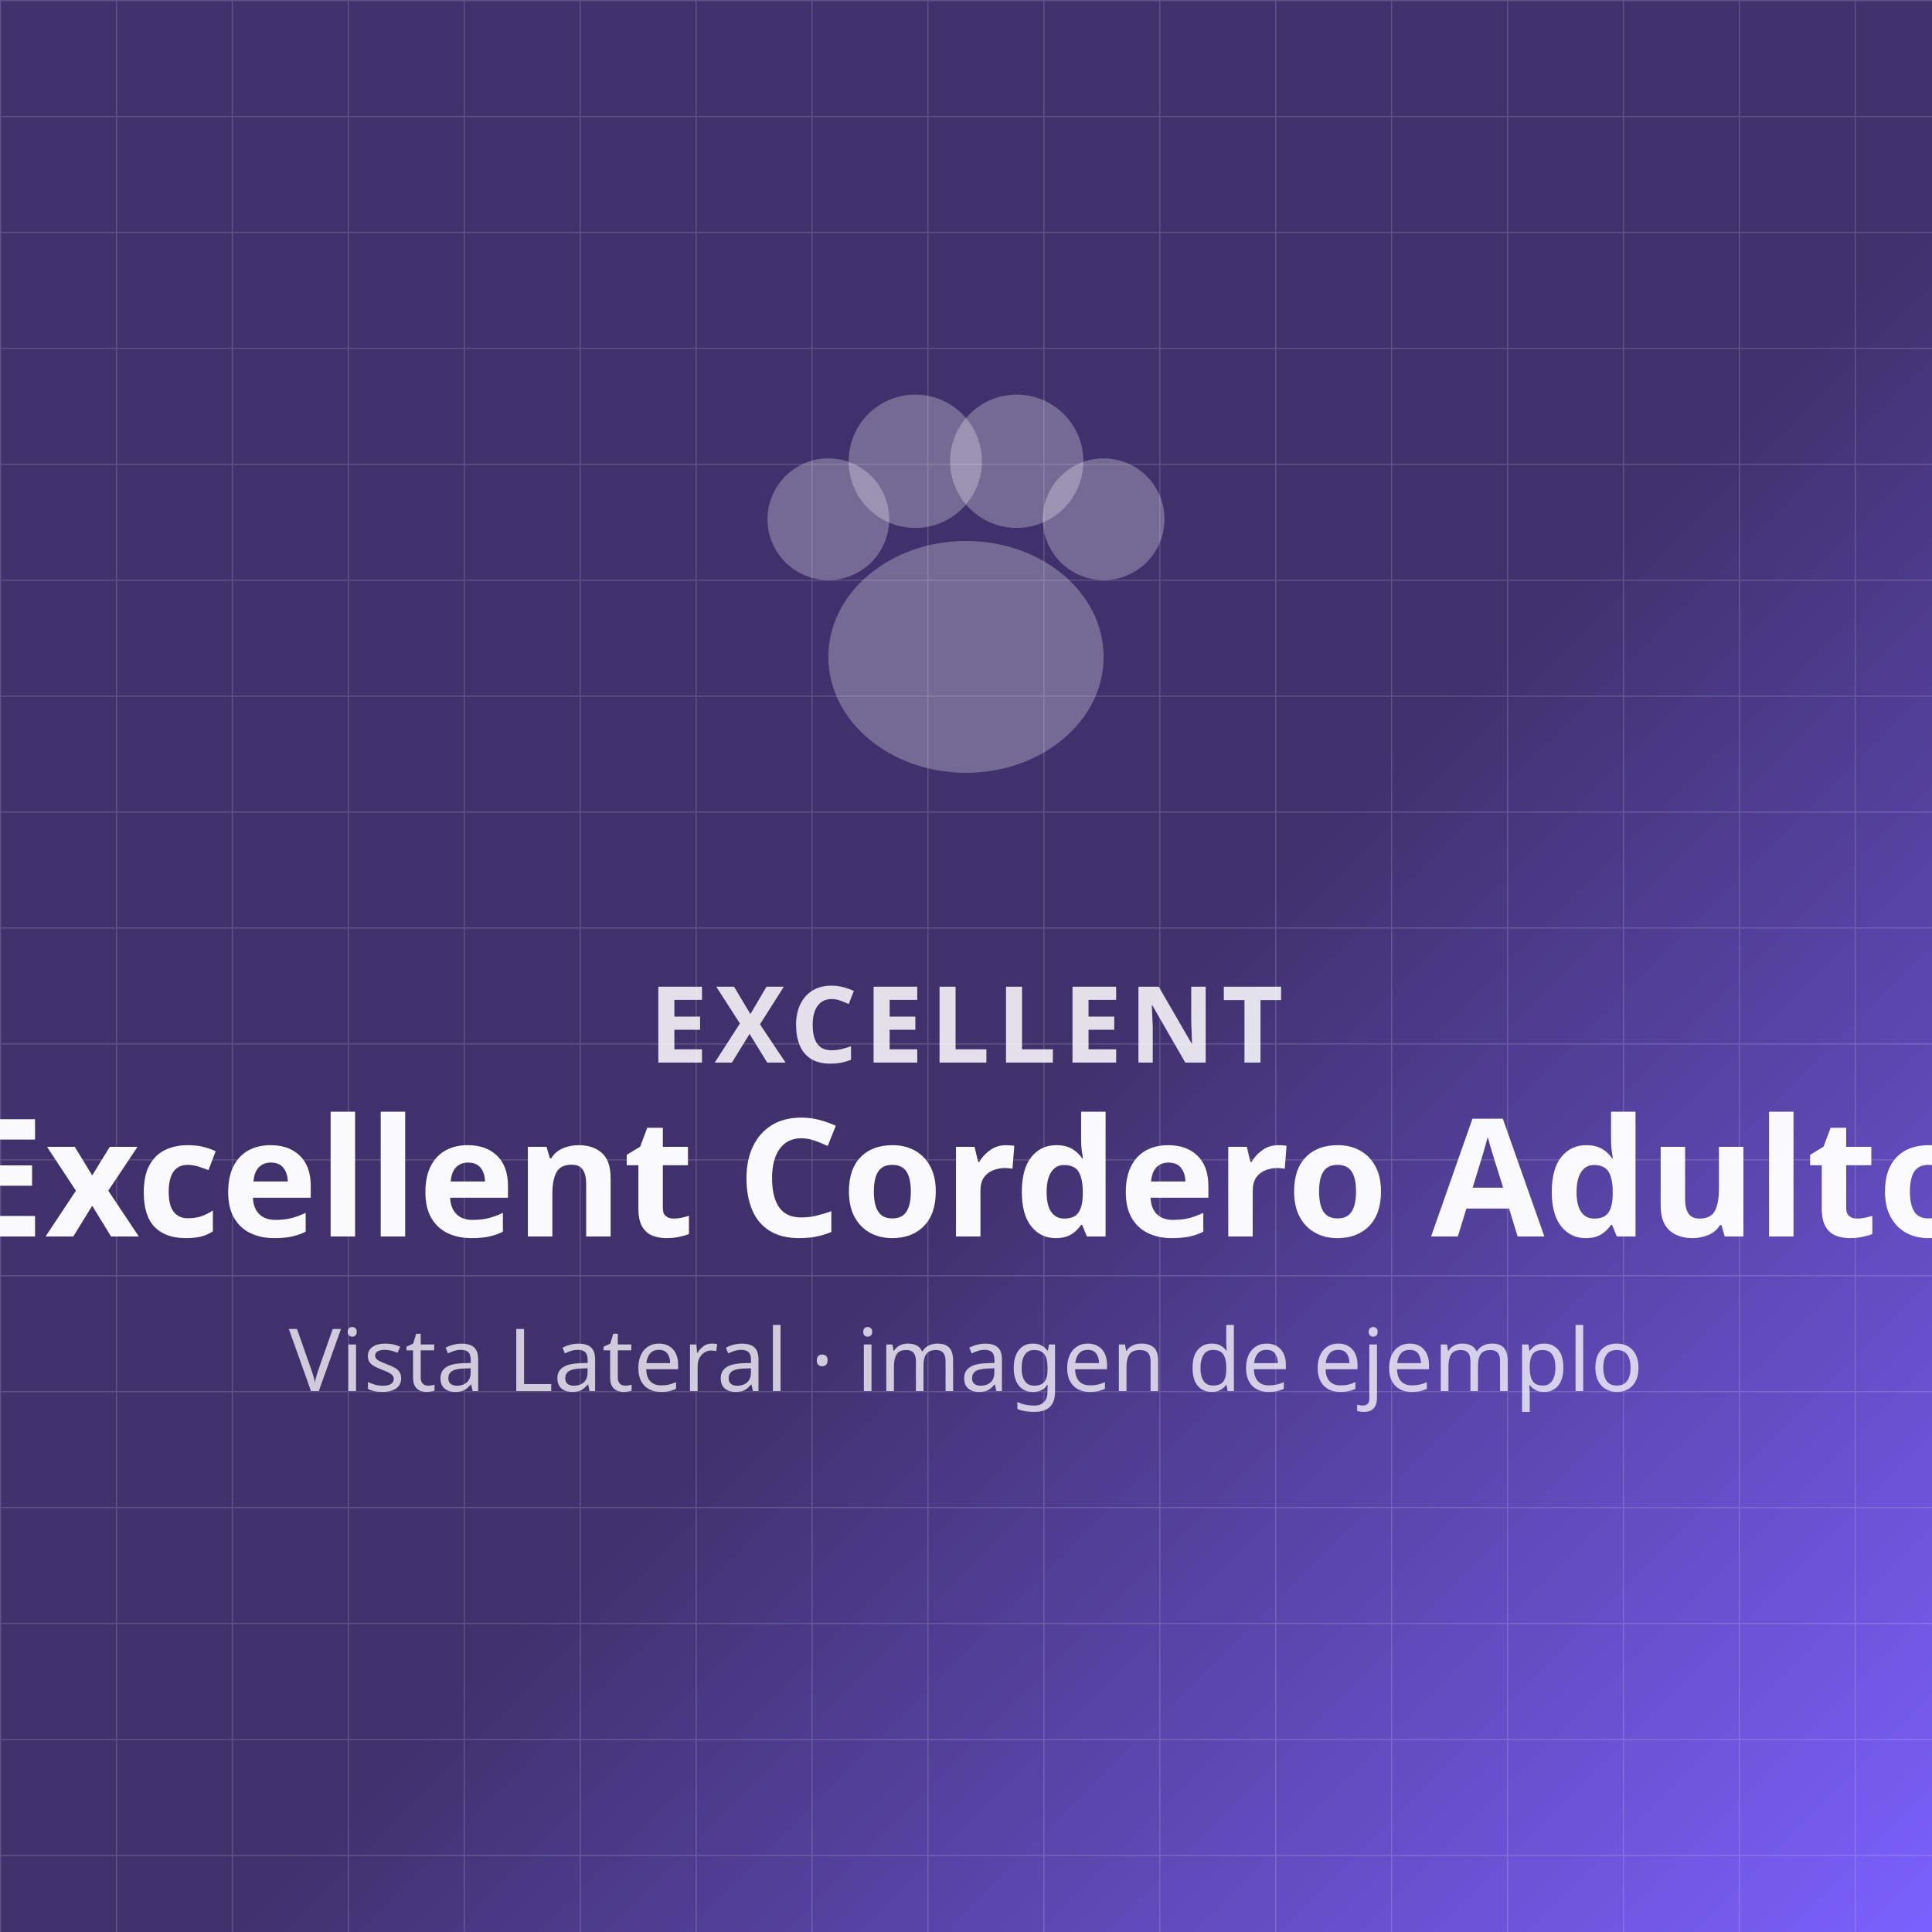
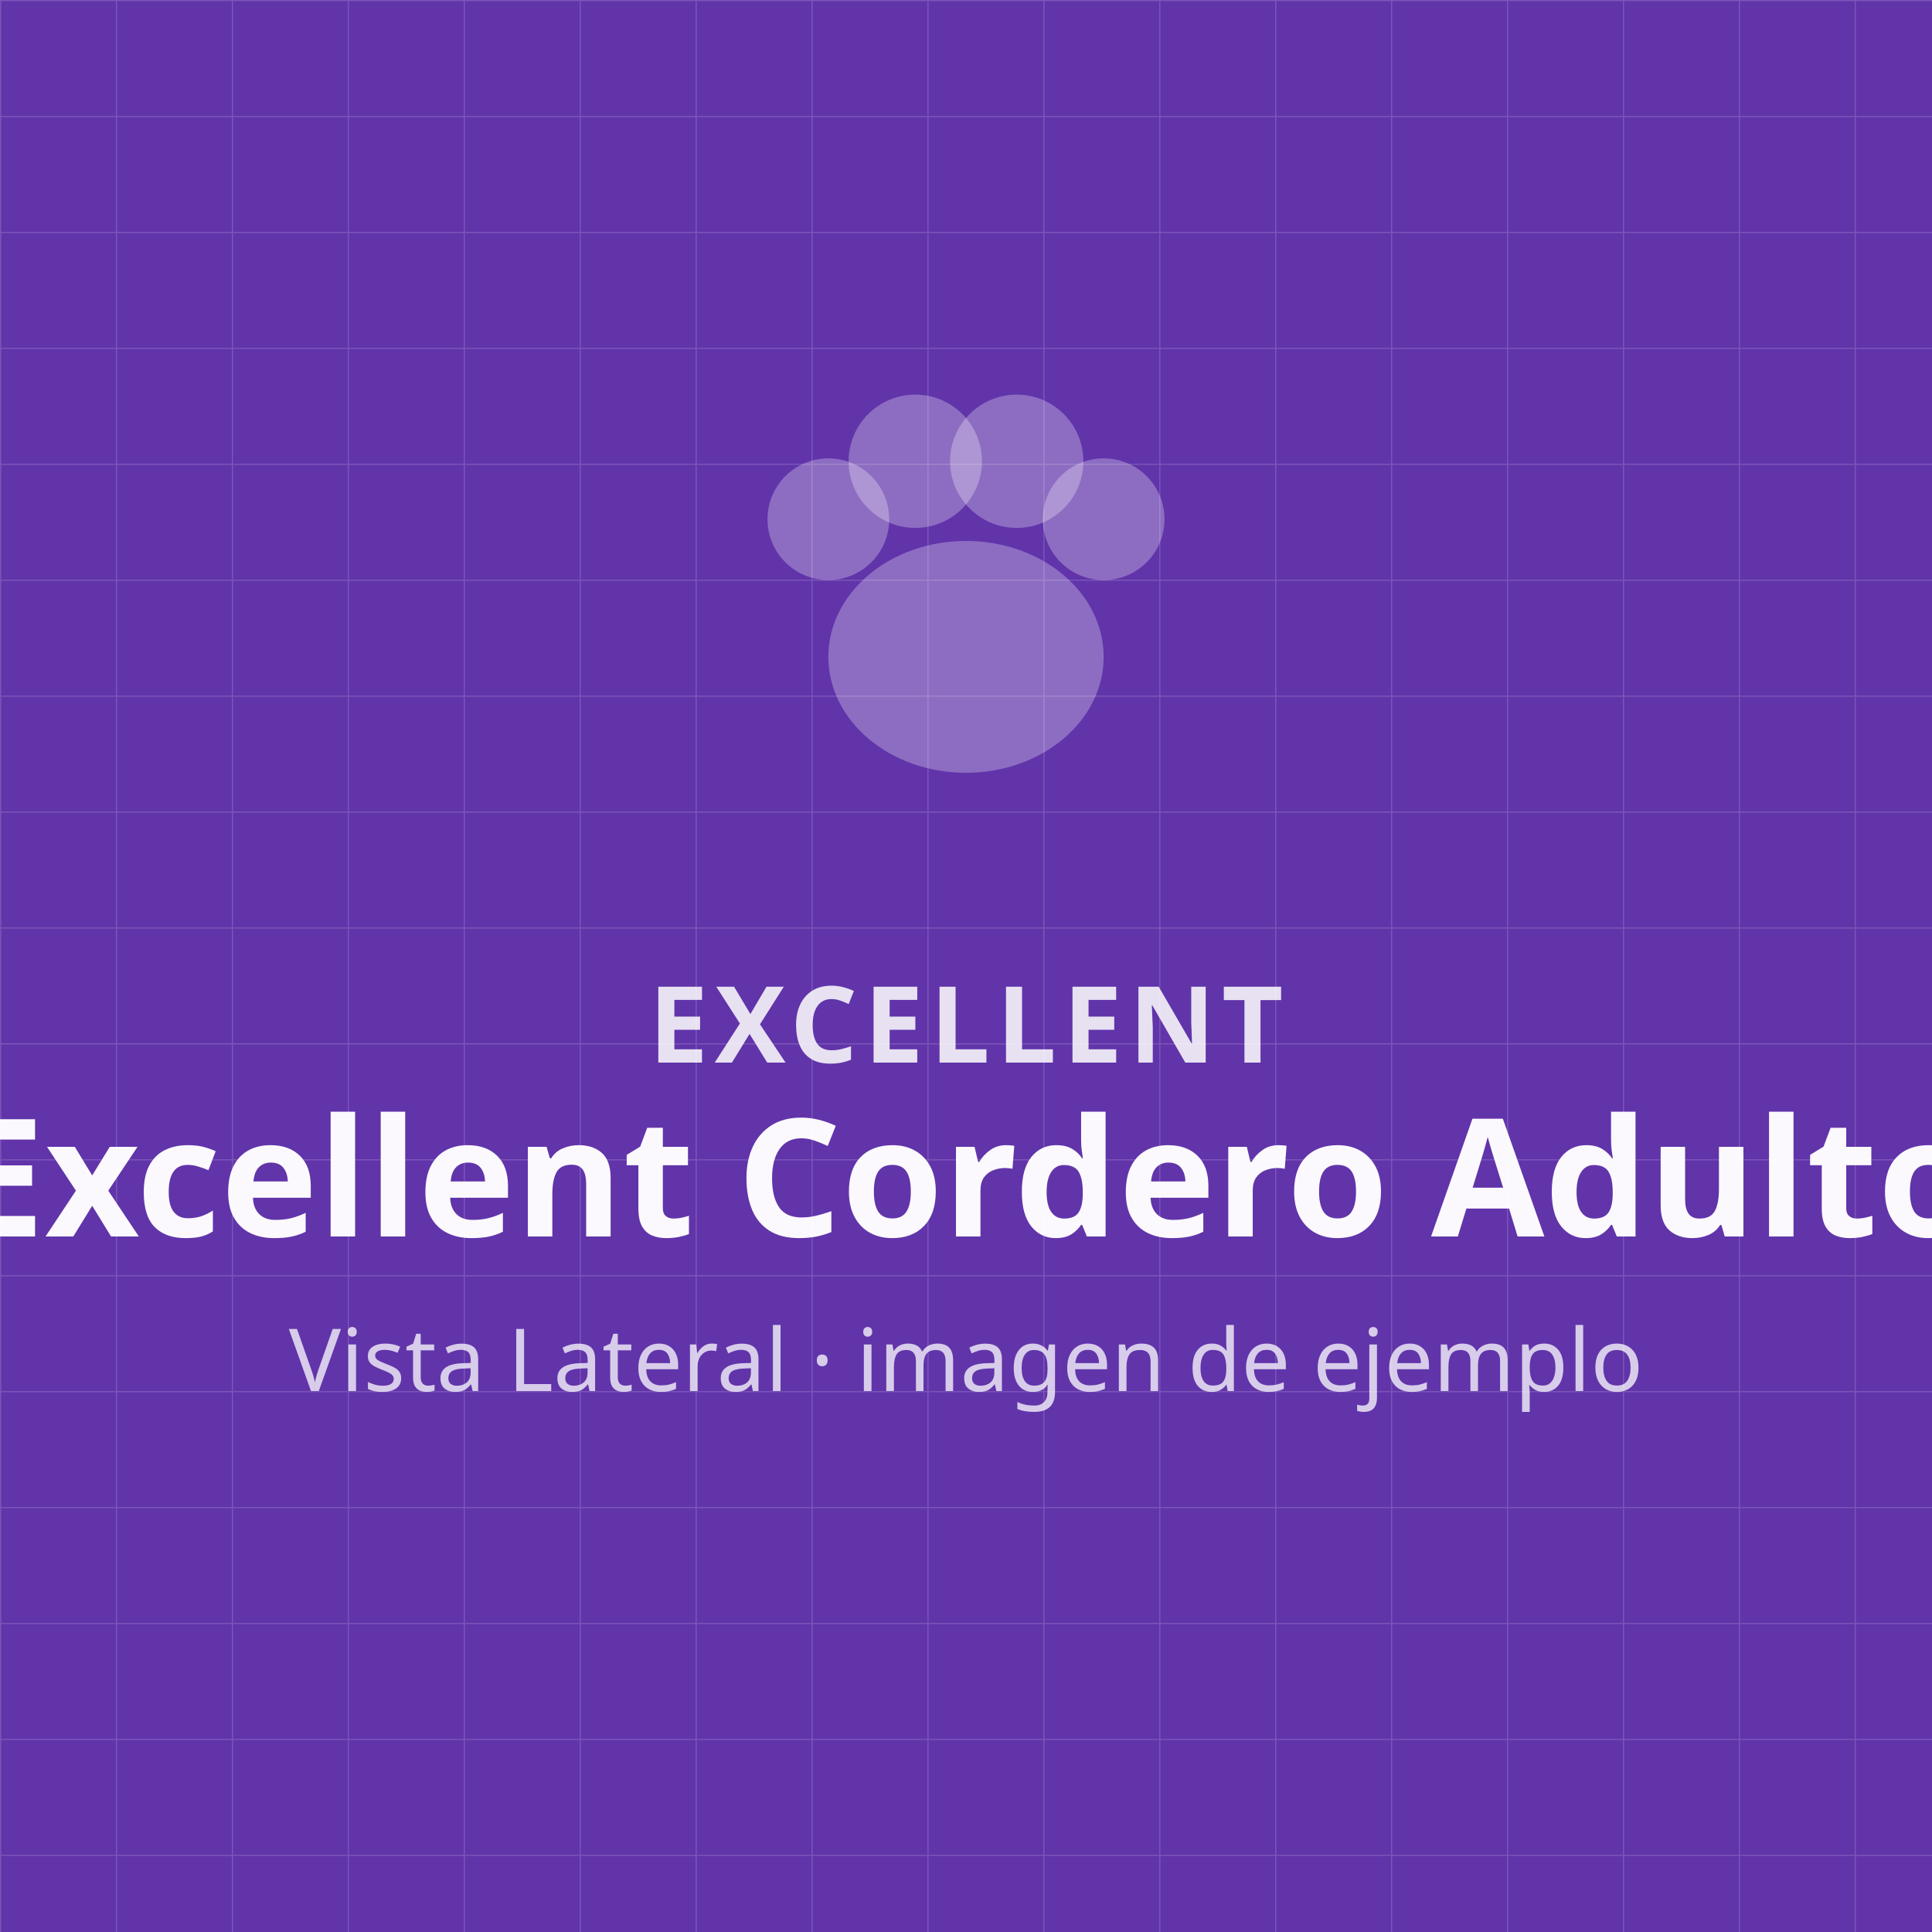
<svg xmlns="http://www.w3.org/2000/svg" width="1200" height="1200" viewBox="0 0 1200 1200" role="img" aria-label="Excellent Cordero Adulto">
  <defs>
    <linearGradient id="g" x1="0" y1="0" x2="1" y2="1">
-       <stop offset="0" stop-color="#40306B" />
-       <stop offset="0.55" stop-color="#40306B" />
-       <stop offset="1" stop-color="#7B61FF" />
+       <stop offset="0" stop-color="#6134AA" />
+       <stop offset="0.55" stop-color="#6134AA" />
+       <stop offset="1" stop-color="#6134AA" />
    </linearGradient>
    <pattern id="grid" width="72" height="72" patternUnits="userSpaceOnUse">
      <path d="M 72 0 L 0 0 0 72" fill="none" stroke="rgba(255,255,255,0.16)" stroke-width="1.5" />
    </pattern>
  </defs>
  <rect width="1200" height="1200" fill="url(#g)" />
  <rect width="1200" height="1200" fill="url(#grid)" />
  <circle cx="514.5" cy="322.5" r="37.8" fill="rgba(255,255,255,0.28)" />
  <circle cx="568.5" cy="286.5" r="41.4" fill="rgba(255,255,255,0.28)" />
  <circle cx="631.5" cy="286.5" r="41.4" fill="rgba(255,255,255,0.28)" />
  <circle cx="685.5" cy="322.5" r="37.8" fill="rgba(255,255,255,0.28)" />
  <ellipse cx="600" cy="408" rx="85.5" ry="72" fill="rgba(255,255,255,0.28)" />
  <text x="600" y="660" text-anchor="middle" font-family="Fredoka, Nunito, system-ui, sans-serif" font-size="66" font-weight="700" letter-spacing="4" fill="rgba(255,255,255,0.85)">EXCELLENT</text>
  <text x="600" y="768" text-anchor="middle" font-family="Fredoka, Nunito, system-ui, sans-serif" font-size="102" font-weight="800" fill="rgba(255,255,255,0.97)">Excellent Cordero Adulto</text>
  <text x="600" y="864" text-anchor="middle" font-family="Fredoka, Nunito, system-ui, sans-serif" font-size="54" font-weight="500" fill="rgba(255,255,255,0.75)">Vista Lateral · imagen de ejemplo</text>
</svg>
